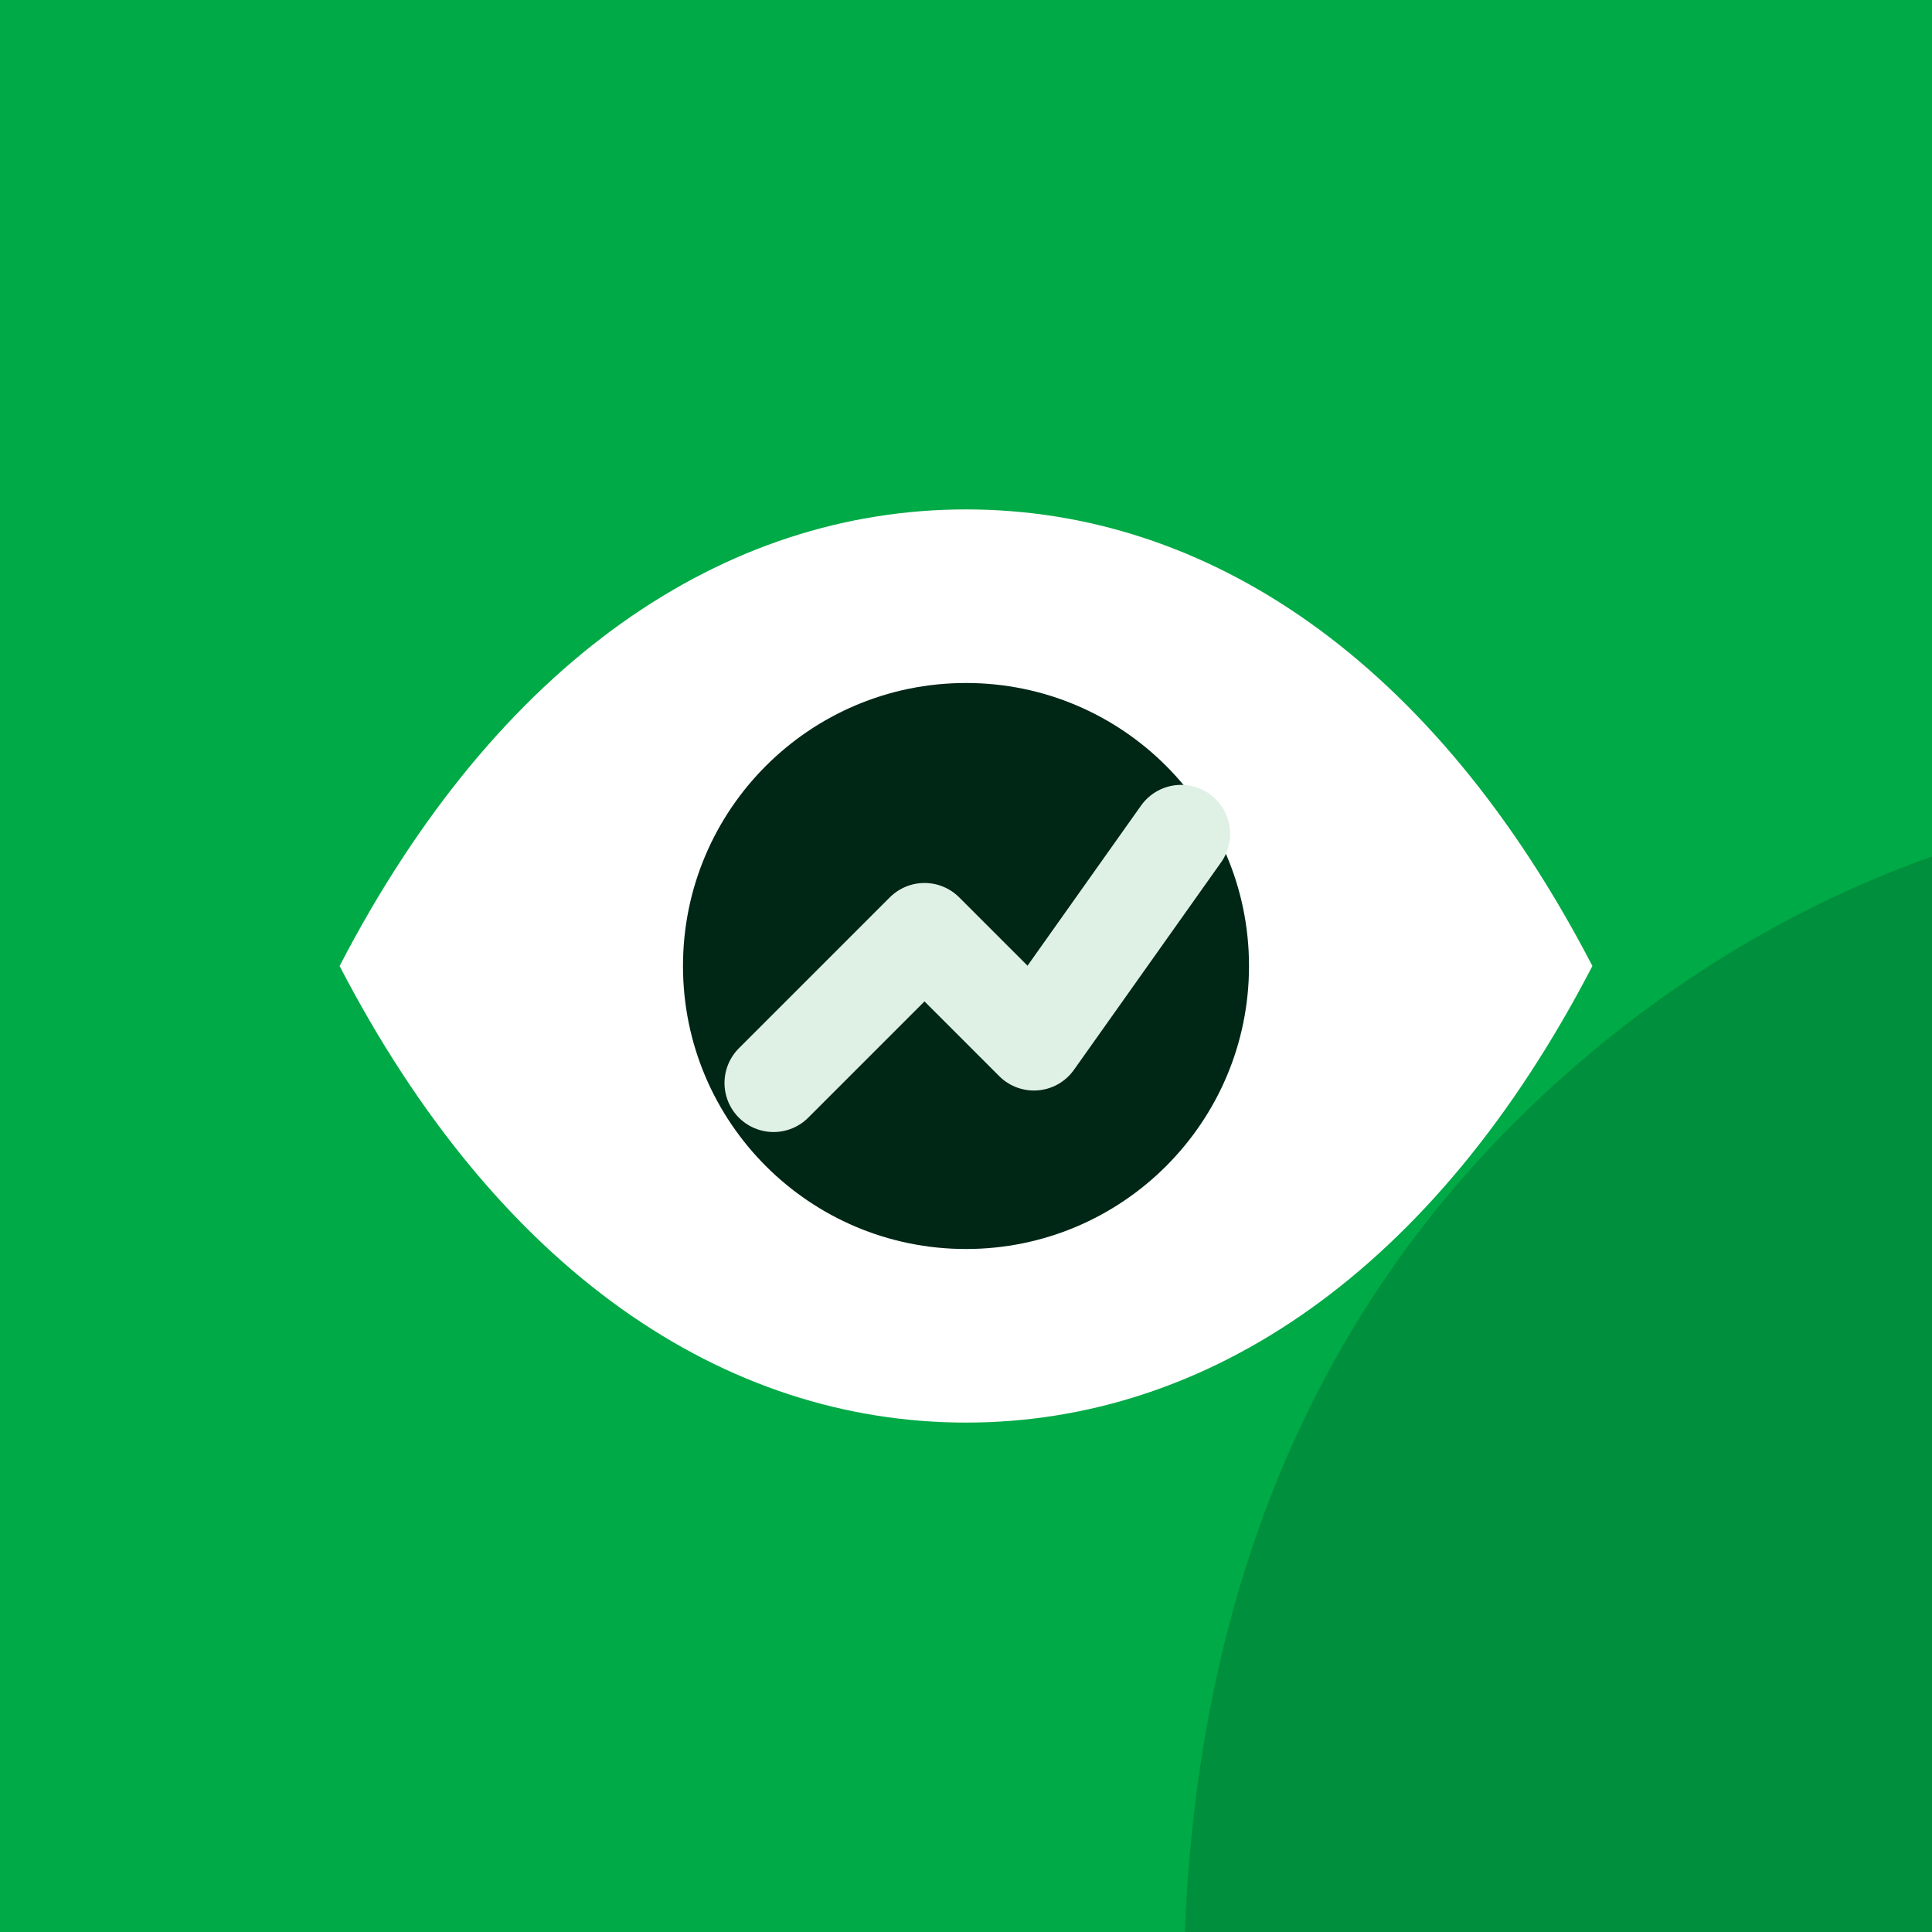
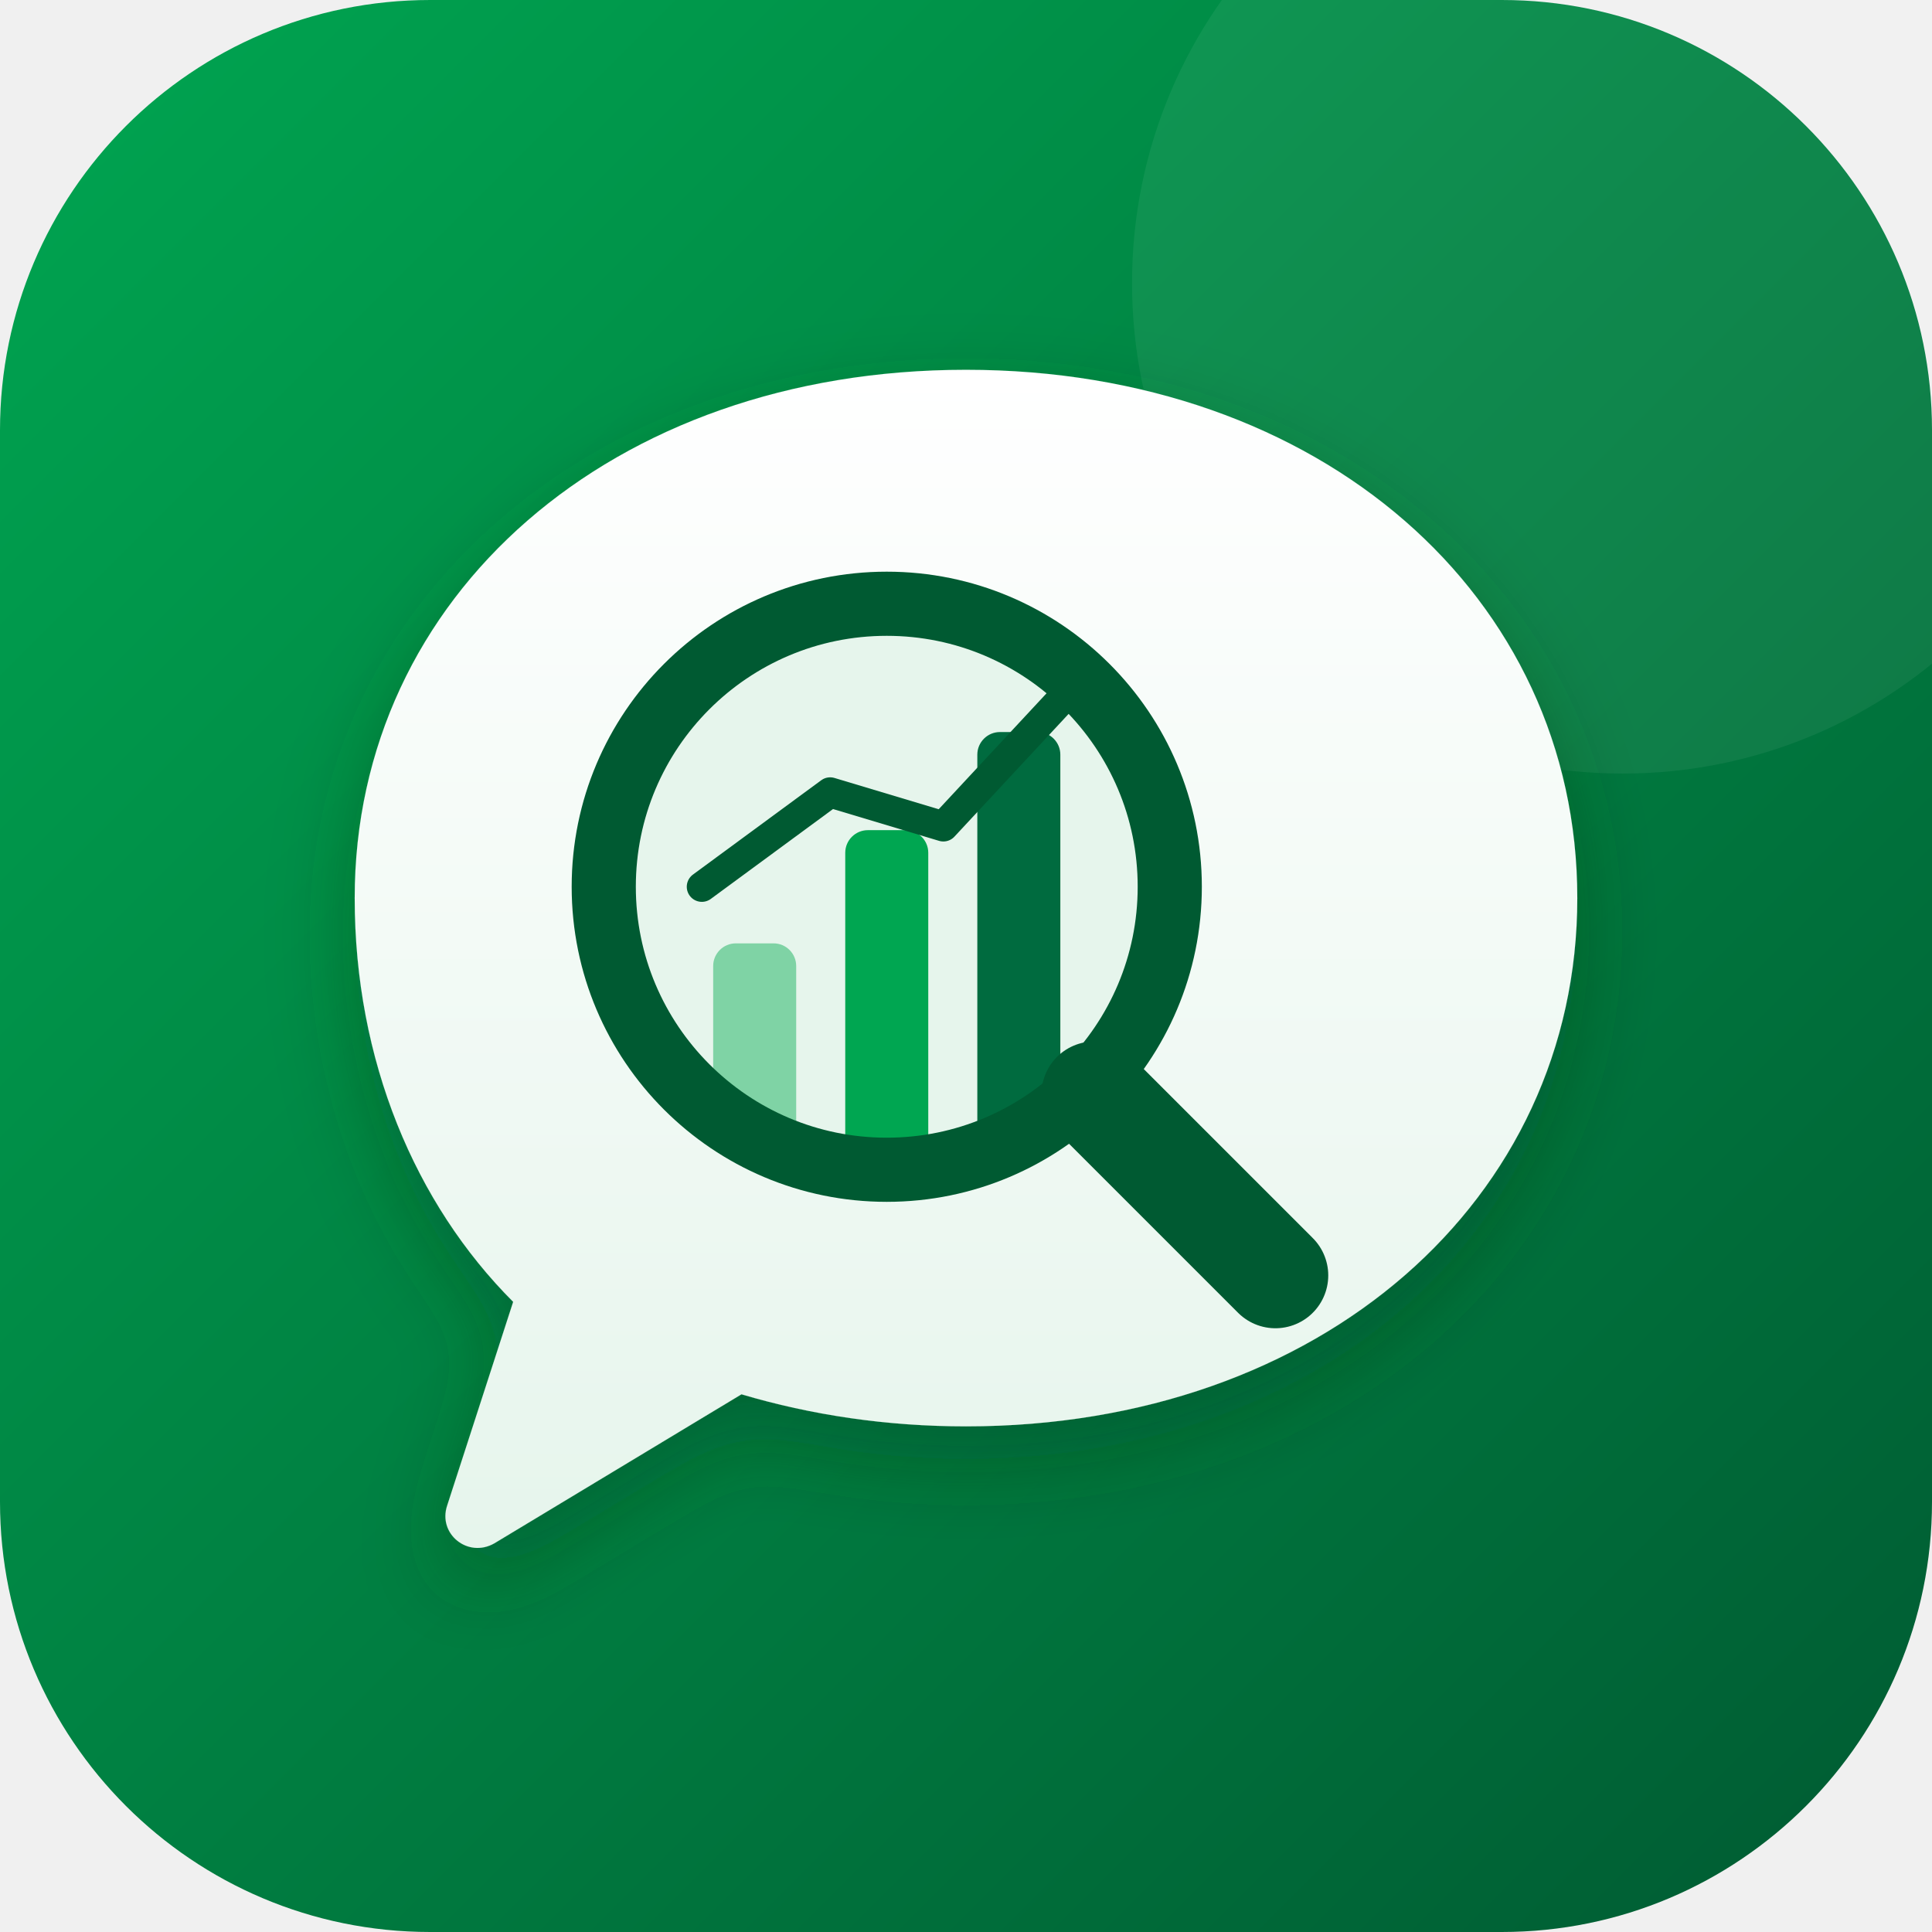
- <svg xmlns="http://www.w3.org/2000/svg" viewBox="0 0 1024 1024" role="img" aria-labelledby="title description">
-   <rect width="1024" height="1024" fill="#00AA46" />
-   <path d="M628 1024c8-199 81-356 220-470 55-45 114-78 176-100v570H628Z" fill="#008F3C" />
-   <path d="M180 512c84-162 204-242 332-242s248 80 332 242c-84 162-204 242-332 242S264 674 180 512Z" fill="#FFFFFF" />
-   <circle cx="512" cy="512" r="150" fill="#002616" />
-   <path d="m410 574 80-80 58 58 78-110" fill="none" stroke="#DFF1E5" stroke-width="52" stroke-linecap="round" stroke-linejoin="round" />
+ <svg xmlns="http://www.w3.org/2000/svg" viewBox="0 0 1024 1024" width="1024" height="1024">
+   <defs>
+     <linearGradient id="bg" x1="0" y1="0" x2="1" y2="1">
+       <stop offset="0" stop-color="#00A651" />
+       <stop offset="1" stop-color="#005A32" />
+     </linearGradient>
+     <linearGradient id="bubble" x1="0" y1="0" x2="0" y2="1">
+       <stop offset="0" stop-color="#FFFFFF" />
+       <stop offset="1" stop-color="#E6F5EC" />
+     </linearGradient>
+     <clipPath id="lensClip">
+       <circle cx="470" cy="470" r="150" />
+     </clipPath>
+     <filter id="shadow" x="-20%" y="-20%" width="140%" height="140%">
+       <feDropShadow dx="0" dy="18" stdDeviation="22" flood-color="#003D22" flood-opacity="0.35" />
+     </filter>
+   </defs>
+   <rect width="1024" height="1024" rx="228" fill="url(#bg)" />
+   <circle cx="860" cy="150" r="260" fill="#FFFFFF" opacity="0.06" />
+   <g filter="url(#shadow)">
+     <path d="M512 196              C700 196 836 316 836 476              C836 636 700 756 512 756              C470 756 430 750 393 739              L262 818              C248 826 232 813 237 798              L272 690              C220 638 188 562 188 476              C188 316 324 196 512 196 Z" fill="url(#bubble)" />
+   </g>
+   <circle cx="470" cy="470" r="150" fill="#E6F5EC" />
+   <g clip-path="url(#lensClip)">
+     <rect x="378" y="500" width="44" height="140" rx="12" fill="#7FD3A5" />
+     <rect x="448" y="440" width="44" height="200" rx="12" fill="#00A651" />
+     <rect x="518" y="388" width="44" height="252" rx="12" fill="#006B3F" />
+     <polyline points="372,470 440,420 500,438 580,352" fill="none" stroke="#005A32" stroke-width="16" stroke-linecap="round" stroke-linejoin="round" />
+     <circle cx="580" cy="352" r="16" fill="#005A32" />
+   </g>
+   <circle cx="470" cy="470" r="150" fill="none" stroke="#005A32" stroke-width="34" />
+   <line x1="580" y1="580" x2="676" y2="676" stroke="#005A32" stroke-width="56" stroke-linecap="round" />
</svg>
